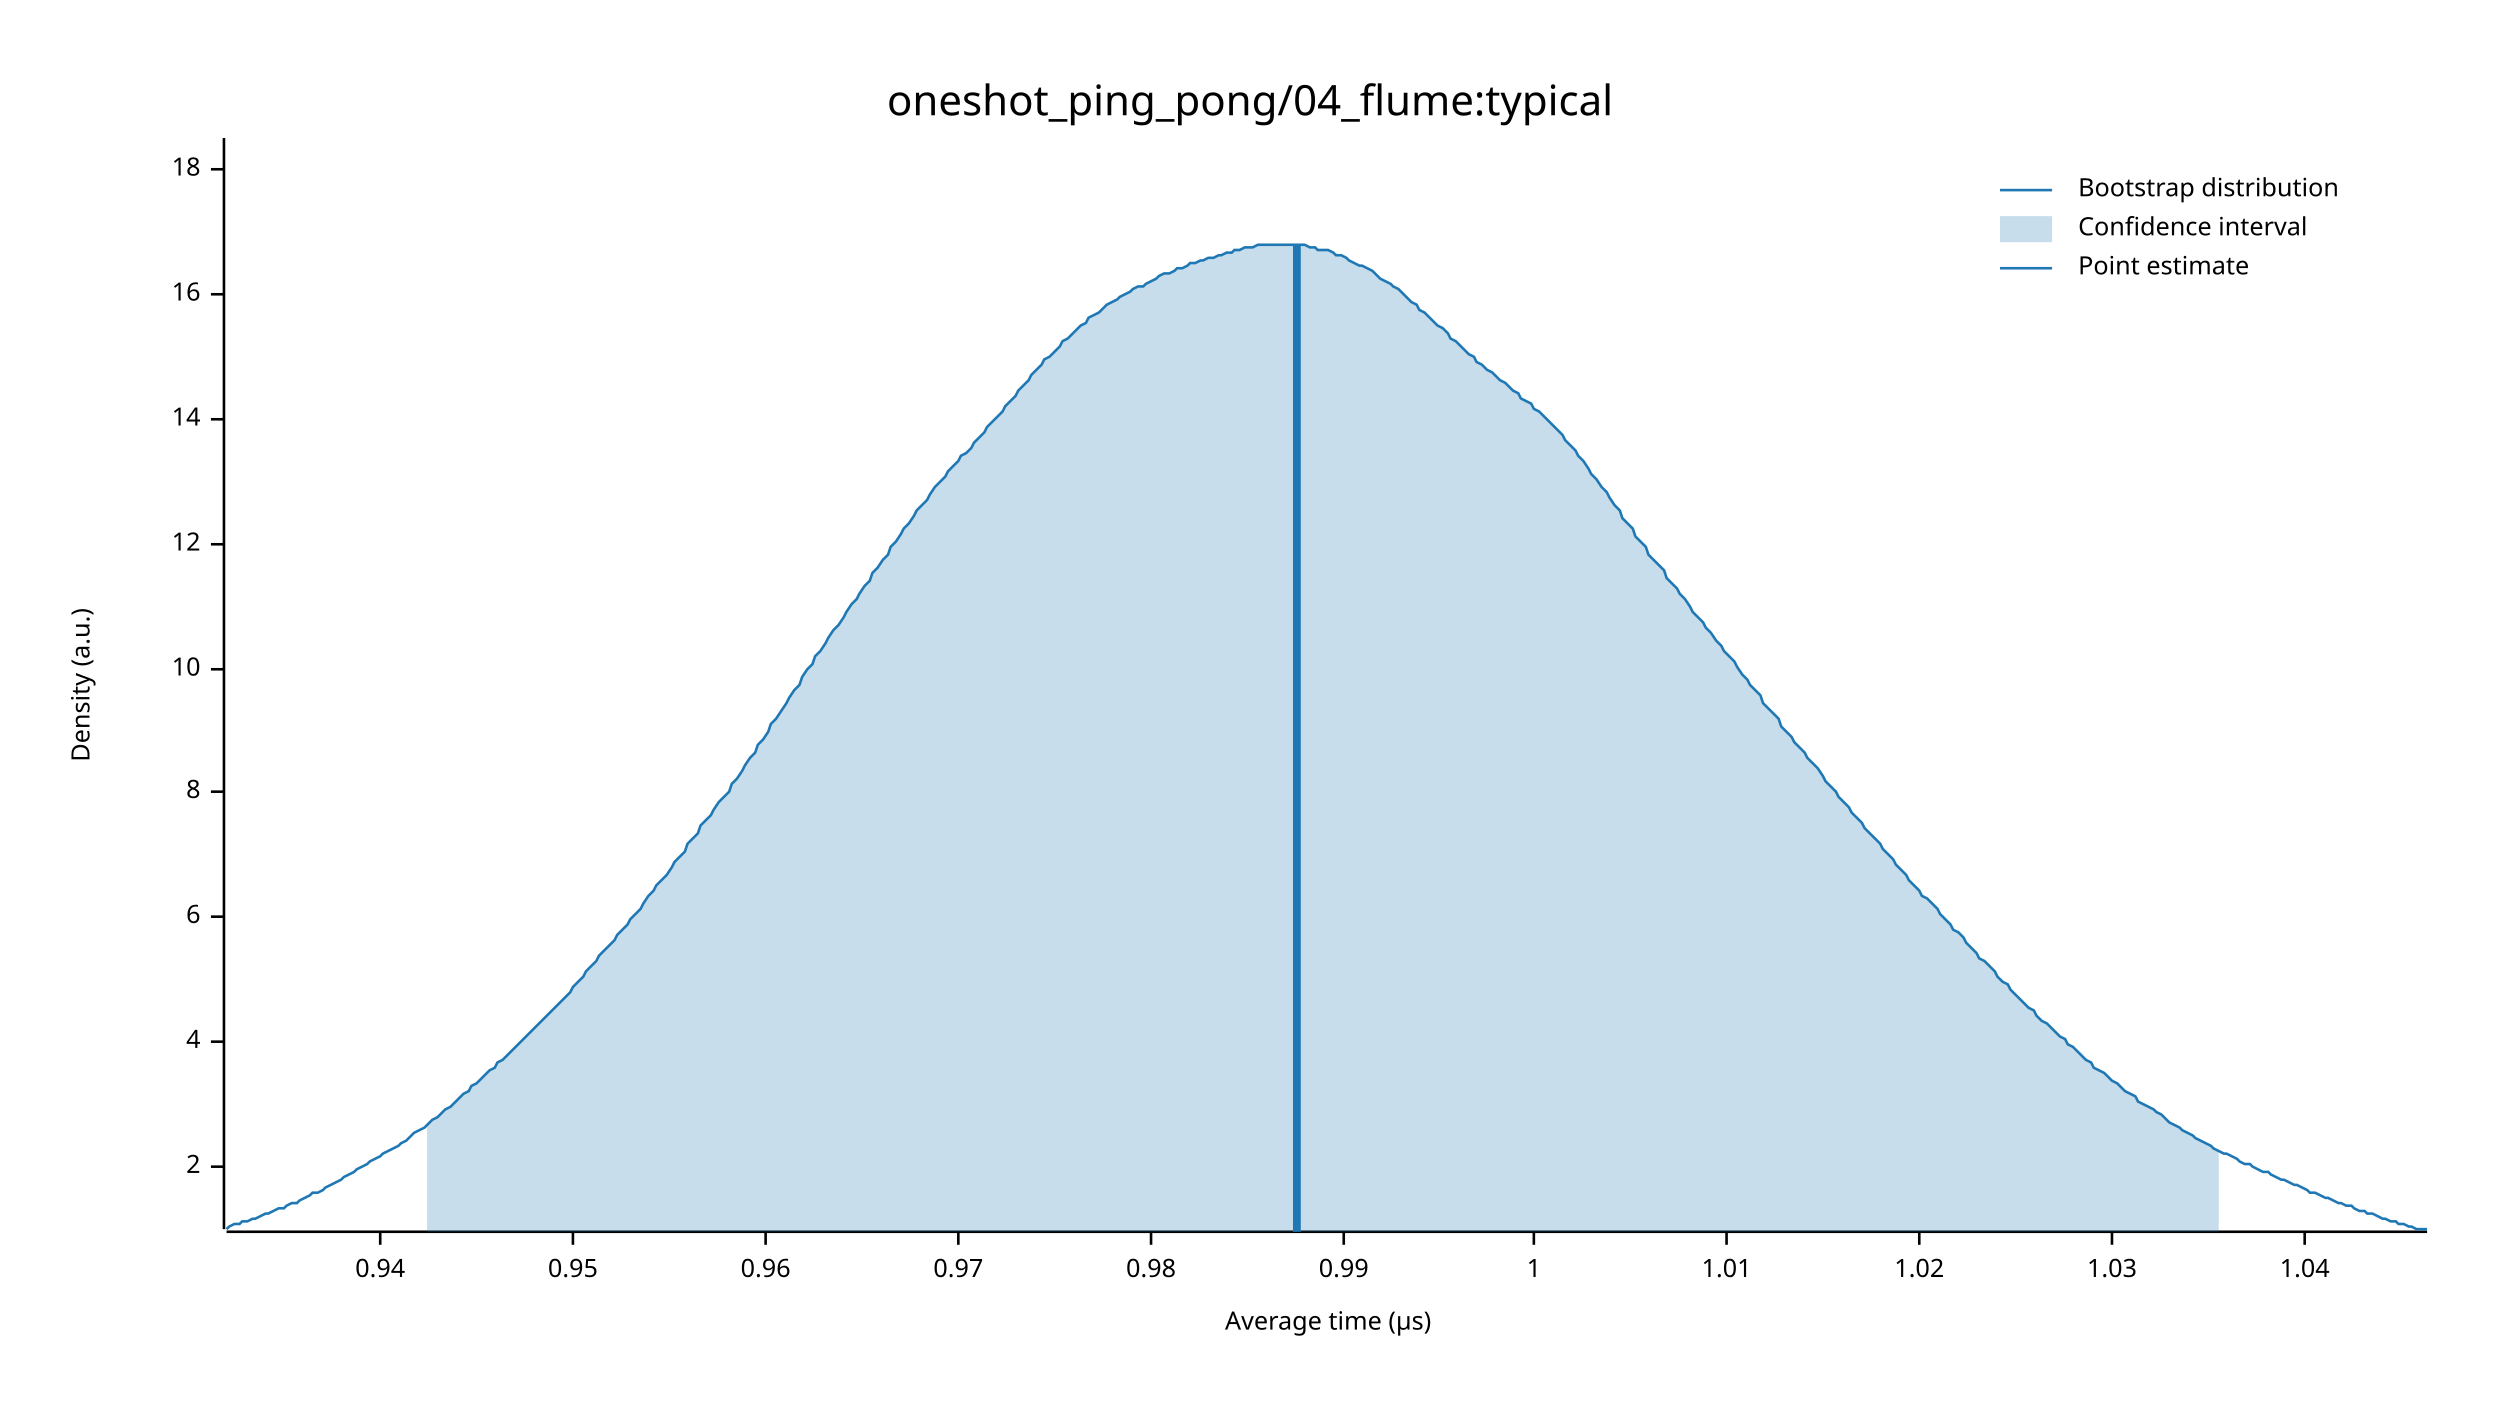
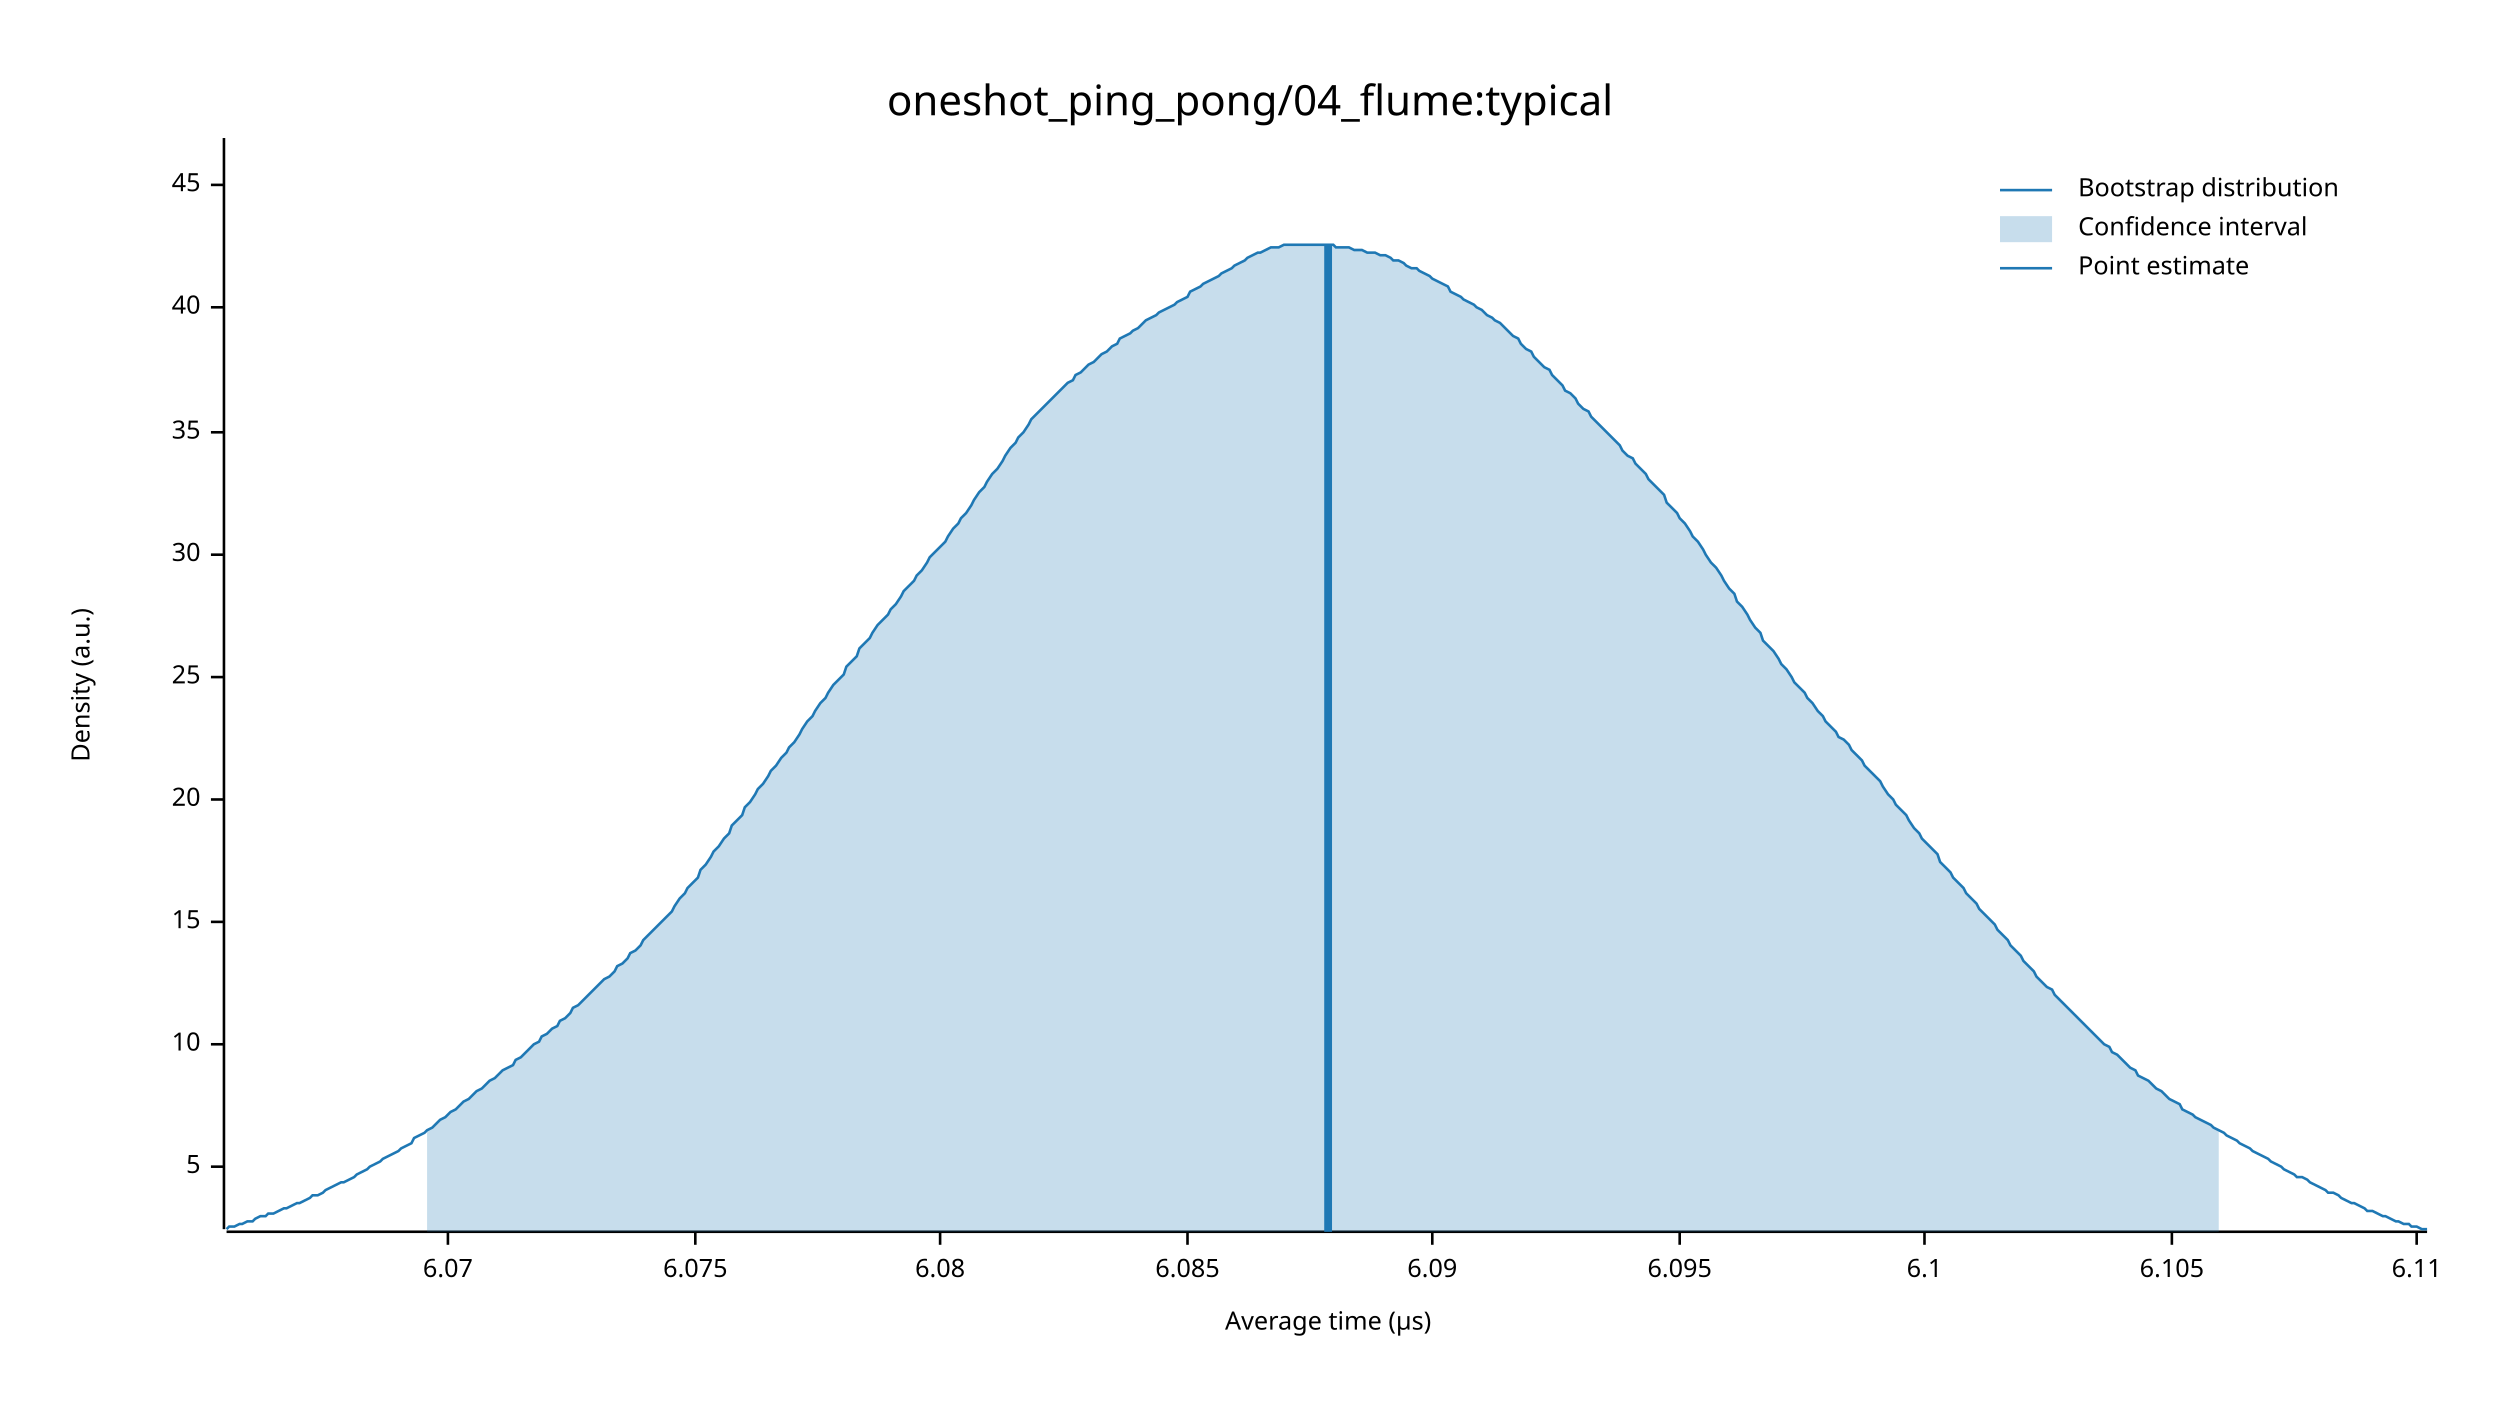
<svg xmlns="http://www.w3.org/2000/svg" width="960" height="540" viewBox="0 0 960 540">
  <text x="480" y="32" dy="0.76em" text-anchor="middle" font-family="sans-serif" font-size="16.129" opacity="1" fill="#000000">
oneshot_ping_pong/04_flume:typical
</text>
  <text x="27" y="263" dy="0.76em" text-anchor="middle" font-family="sans-serif" font-size="9.677" opacity="1" fill="#000000" transform="rotate(270, 27, 263)">
Density (a.u.)
</text>
  <text x="510" y="513" dy="-0.5ex" text-anchor="middle" font-family="sans-serif" font-size="9.677" opacity="1" fill="#000000">
Average time (µs)
</text>
  <polyline fill="none" opacity="1" stroke="#000000" stroke-width="1" points="86,53 86,472 " />
  <text x="77" y="448" dy="0.5ex" text-anchor="end" font-family="sans-serif" font-size="9.677" opacity="1" fill="#000000">
- 2
+ 5
</text>
  <polyline fill="none" opacity="1" stroke="#000000" stroke-width="1" points="81,448 86,448 " />
-   <text x="77" y="400" dy="0.5ex" text-anchor="end" font-family="sans-serif" font-size="9.677" opacity="1" fill="#000000">
- 4
- </text>
-   <polyline fill="none" opacity="1" stroke="#000000" stroke-width="1" points="81,400 86,400 " />
-   <text x="77" y="352" dy="0.5ex" text-anchor="end" font-family="sans-serif" font-size="9.677" opacity="1" fill="#000000">
- 6
- </text>
-   <polyline fill="none" opacity="1" stroke="#000000" stroke-width="1" points="81,352 86,352 " />
-   <text x="77" y="304" dy="0.5ex" text-anchor="end" font-family="sans-serif" font-size="9.677" opacity="1" fill="#000000">
- 8
- </text>
-   <polyline fill="none" opacity="1" stroke="#000000" stroke-width="1" points="81,304 86,304 " />
-   <text x="77" y="257" dy="0.5ex" text-anchor="end" font-family="sans-serif" font-size="9.677" opacity="1" fill="#000000">
+   <text x="77" y="401" dy="0.5ex" text-anchor="end" font-family="sans-serif" font-size="9.677" opacity="1" fill="#000000">
10
</text>
-   <polyline fill="none" opacity="1" stroke="#000000" stroke-width="1" points="81,257 86,257 " />
-   <text x="77" y="209" dy="0.5ex" text-anchor="end" font-family="sans-serif" font-size="9.677" opacity="1" fill="#000000">
- 12
+   <polyline fill="none" opacity="1" stroke="#000000" stroke-width="1" points="81,401 86,401 " />
+   <text x="77" y="354" dy="0.5ex" text-anchor="end" font-family="sans-serif" font-size="9.677" opacity="1" fill="#000000">
+ 15
</text>
-   <polyline fill="none" opacity="1" stroke="#000000" stroke-width="1" points="81,209 86,209 " />
-   <text x="77" y="161" dy="0.5ex" text-anchor="end" font-family="sans-serif" font-size="9.677" opacity="1" fill="#000000">
- 14
+   <polyline fill="none" opacity="1" stroke="#000000" stroke-width="1" points="81,354 86,354 " />
+   <text x="77" y="307" dy="0.5ex" text-anchor="end" font-family="sans-serif" font-size="9.677" opacity="1" fill="#000000">
+ 20
</text>
-   <polyline fill="none" opacity="1" stroke="#000000" stroke-width="1" points="81,161 86,161 " />
-   <text x="77" y="113" dy="0.5ex" text-anchor="end" font-family="sans-serif" font-size="9.677" opacity="1" fill="#000000">
- 16
+   <polyline fill="none" opacity="1" stroke="#000000" stroke-width="1" points="81,307 86,307 " />
+   <text x="77" y="260" dy="0.5ex" text-anchor="end" font-family="sans-serif" font-size="9.677" opacity="1" fill="#000000">
+ 25
</text>
-   <polyline fill="none" opacity="1" stroke="#000000" stroke-width="1" points="81,113 86,113 " />
-   <text x="77" y="65" dy="0.5ex" text-anchor="end" font-family="sans-serif" font-size="9.677" opacity="1" fill="#000000">
- 18
+   <polyline fill="none" opacity="1" stroke="#000000" stroke-width="1" points="81,260 86,260 " />
+   <text x="77" y="213" dy="0.5ex" text-anchor="end" font-family="sans-serif" font-size="9.677" opacity="1" fill="#000000">
+ 30
</text>
-   <polyline fill="none" opacity="1" stroke="#000000" stroke-width="1" points="81,65 86,65 " />
+   <polyline fill="none" opacity="1" stroke="#000000" stroke-width="1" points="81,213 86,213 " />
+   <text x="77" y="166" dy="0.5ex" text-anchor="end" font-family="sans-serif" font-size="9.677" opacity="1" fill="#000000">
+ 35
+ </text>
+   <polyline fill="none" opacity="1" stroke="#000000" stroke-width="1" points="81,166 86,166 " />
+   <text x="77" y="118" dy="0.5ex" text-anchor="end" font-family="sans-serif" font-size="9.677" opacity="1" fill="#000000">
+ 40
+ </text>
+   <polyline fill="none" opacity="1" stroke="#000000" stroke-width="1" points="81,118 86,118 " />
+   <text x="77" y="71" dy="0.5ex" text-anchor="end" font-family="sans-serif" font-size="9.677" opacity="1" fill="#000000">
+ 45
+ </text>
+   <polyline fill="none" opacity="1" stroke="#000000" stroke-width="1" points="81,71 86,71 " />
  <polyline fill="none" opacity="1" stroke="#000000" stroke-width="1" points="87,473 932,473 " />
-   <text x="146" y="483" dy="0.76em" text-anchor="middle" font-family="sans-serif" font-size="9.677" opacity="1" fill="#000000">
- 0.94
+   <text x="172" y="483" dy="0.76em" text-anchor="middle" font-family="sans-serif" font-size="9.677" opacity="1" fill="#000000">
+ 6.07
</text>
-   <polyline fill="none" opacity="1" stroke="#000000" stroke-width="1" points="146,473 146,478 " />
-   <text x="220" y="483" dy="0.76em" text-anchor="middle" font-family="sans-serif" font-size="9.677" opacity="1" fill="#000000">
- 0.95
+   <polyline fill="none" opacity="1" stroke="#000000" stroke-width="1" points="172,473 172,478 " />
+   <text x="267" y="483" dy="0.76em" text-anchor="middle" font-family="sans-serif" font-size="9.677" opacity="1" fill="#000000">
+ 6.075
</text>
-   <polyline fill="none" opacity="1" stroke="#000000" stroke-width="1" points="220,473 220,478 " />
-   <text x="294" y="483" dy="0.76em" text-anchor="middle" font-family="sans-serif" font-size="9.677" opacity="1" fill="#000000">
- 0.96
+   <polyline fill="none" opacity="1" stroke="#000000" stroke-width="1" points="267,473 267,478 " />
+   <text x="361" y="483" dy="0.76em" text-anchor="middle" font-family="sans-serif" font-size="9.677" opacity="1" fill="#000000">
+ 6.08
</text>
-   <polyline fill="none" opacity="1" stroke="#000000" stroke-width="1" points="294,473 294,478 " />
-   <text x="368" y="483" dy="0.76em" text-anchor="middle" font-family="sans-serif" font-size="9.677" opacity="1" fill="#000000">
- 0.97
+   <polyline fill="none" opacity="1" stroke="#000000" stroke-width="1" points="361,473 361,478 " />
+   <text x="456" y="483" dy="0.76em" text-anchor="middle" font-family="sans-serif" font-size="9.677" opacity="1" fill="#000000">
+ 6.085
</text>
-   <polyline fill="none" opacity="1" stroke="#000000" stroke-width="1" points="368,473 368,478 " />
-   <text x="442" y="483" dy="0.76em" text-anchor="middle" font-family="sans-serif" font-size="9.677" opacity="1" fill="#000000">
- 0.98
+   <polyline fill="none" opacity="1" stroke="#000000" stroke-width="1" points="456,473 456,478 " />
+   <text x="550" y="483" dy="0.76em" text-anchor="middle" font-family="sans-serif" font-size="9.677" opacity="1" fill="#000000">
+ 6.09
</text>
-   <polyline fill="none" opacity="1" stroke="#000000" stroke-width="1" points="442,473 442,478 " />
-   <text x="516" y="483" dy="0.76em" text-anchor="middle" font-family="sans-serif" font-size="9.677" opacity="1" fill="#000000">
- 0.99
+   <polyline fill="none" opacity="1" stroke="#000000" stroke-width="1" points="550,473 550,478 " />
+   <text x="645" y="483" dy="0.76em" text-anchor="middle" font-family="sans-serif" font-size="9.677" opacity="1" fill="#000000">
+ 6.095
</text>
-   <polyline fill="none" opacity="1" stroke="#000000" stroke-width="1" points="516,473 516,478 " />
-   <text x="589" y="483" dy="0.76em" text-anchor="middle" font-family="sans-serif" font-size="9.677" opacity="1" fill="#000000">
- 1
+   <polyline fill="none" opacity="1" stroke="#000000" stroke-width="1" points="645,473 645,478 " />
+   <text x="739" y="483" dy="0.76em" text-anchor="middle" font-family="sans-serif" font-size="9.677" opacity="1" fill="#000000">
+ 6.1
</text>
-   <polyline fill="none" opacity="1" stroke="#000000" stroke-width="1" points="589,473 589,478 " />
-   <text x="663" y="483" dy="0.76em" text-anchor="middle" font-family="sans-serif" font-size="9.677" opacity="1" fill="#000000">
- 1.01
+   <polyline fill="none" opacity="1" stroke="#000000" stroke-width="1" points="739,473 739,478 " />
+   <text x="834" y="483" dy="0.76em" text-anchor="middle" font-family="sans-serif" font-size="9.677" opacity="1" fill="#000000">
+ 6.105
</text>
-   <polyline fill="none" opacity="1" stroke="#000000" stroke-width="1" points="663,473 663,478 " />
-   <text x="737" y="483" dy="0.76em" text-anchor="middle" font-family="sans-serif" font-size="9.677" opacity="1" fill="#000000">
- 1.02
+   <polyline fill="none" opacity="1" stroke="#000000" stroke-width="1" points="834,473 834,478 " />
+   <text x="928" y="483" dy="0.76em" text-anchor="middle" font-family="sans-serif" font-size="9.677" opacity="1" fill="#000000">
+ 6.11
</text>
-   <polyline fill="none" opacity="1" stroke="#000000" stroke-width="1" points="737,473 737,478 " />
-   <text x="811" y="483" dy="0.76em" text-anchor="middle" font-family="sans-serif" font-size="9.677" opacity="1" fill="#000000">
- 1.03
- </text>
-   <polyline fill="none" opacity="1" stroke="#000000" stroke-width="1" points="811,473 811,478 " />
-   <text x="885" y="483" dy="0.76em" text-anchor="middle" font-family="sans-serif" font-size="9.677" opacity="1" fill="#000000">
- 1.04
- </text>
-   <polyline fill="none" opacity="1" stroke="#000000" stroke-width="1" points="885,473 885,478 " />
-   <polyline fill="none" opacity="1" stroke="#1F78B4" stroke-width="1" points="87,472 88,471 90,470 92,470 93,469 95,469 97,468 98,468 100,467 102,466 103,466 105,465 107,464 109,464 110,463 112,462 114,462 115,461 117,460 119,459 120,458 122,458 124,457 125,456 127,455 129,454 131,453 132,452 134,451 136,450 137,449 139,448 141,447 142,446 144,445 146,444 147,443 149,442 151,441 153,440 154,439 156,438 158,436 159,435 161,434 163,433 164,432 166,430 168,429 169,428 171,426 173,425 175,423 176,422 178,420 180,419 181,417 183,416 185,414 186,413 188,411 190,410 191,408 193,407 195,405 197,403 198,402 200,400 202,398 203,397 205,395 207,393 208,392 210,390 212,388 214,386 215,385 217,383 219,381 220,379 222,377 224,375 225,373 227,371 229,369 230,367 232,365 234,363 236,361 237,359 239,357 241,355 242,353 244,351 246,349 247,347 249,344 251,342 252,340 254,338 256,336 258,333 259,331 261,329 263,327 264,324 266,322 268,320 269,317 271,315 273,313 274,311 276,308 278,306 280,304 281,301 283,299 285,296 286,294 288,291 290,289 291,286 293,284 295,281 296,278 298,276 300,273 302,270 303,268 305,265 307,263 308,260 310,257 312,255 313,252 315,250 317,247 318,245 320,242 322,240 324,237 325,235 327,232 329,230 330,228 332,225 334,223 335,220 337,218 339,215 341,213 342,210 344,208 346,205 347,203 349,201 351,198 352,196 354,194 356,192 357,190 359,187 361,185 363,183 364,181 366,179 368,177 369,175 371,174 373,172 374,170 376,168 378,166 379,164 381,162 383,160 385,158 386,156 388,154 390,152 391,150 393,148 395,146 396,144 398,142 400,140 401,138 403,137 405,135 407,133 408,131 410,130 412,128 413,127 415,125 417,124 418,122 420,121 422,120 423,119 425,117 427,116 429,115 430,114 432,113 434,112 435,111 437,110 439,110 440,109 442,108 444,107 445,106 447,105 449,105 451,104 452,103 454,103 456,102 457,101 459,101 461,100 462,100 464,99 466,99 468,98 469,98 471,97 473,97 474,96 476,96 478,95 479,95 481,95 483,94 484,94 486,94 488,94 490,94 491,94 493,94 495,94 496,94 498,94 500,94 501,94 503,95 505,95 506,96 508,96 510,96 512,97 513,98 515,98 517,99 518,100 520,101 522,102 523,102 525,103 527,104 528,105 530,107 532,108 534,109 535,110 537,111 539,113 540,114 542,116 544,117 545,119 547,120 549,122 550,123 552,125 554,126 556,128 557,130 559,131 561,133 562,134 564,136 566,137 567,139 569,140 571,142 573,143 574,144 576,146 578,147 579,148 581,150 583,151 584,153 586,154 588,155 589,157 591,158 593,160 595,162 596,163 598,165 600,167 601,169 603,171 605,173 606,175 608,177 610,180 611,182 613,184 615,187 617,189 618,191 620,194 622,196 623,199 625,201 627,203 628,206 630,208 632,210 633,213 635,215 637,217 639,219 640,222 642,224 644,226 645,228 647,230 649,233 650,235 652,237 654,239 655,241 657,243 659,246 661,248 662,250 664,252 666,254 667,256 669,259 671,261 672,263 674,265 676,267 677,270 679,272 681,274 683,276 684,279 686,281 688,283 689,285 691,287 693,289 694,291 696,293 698,295 700,298 701,300 703,302 705,304 706,306 708,308 710,310 711,312 713,314 715,316 716,318 718,320 720,322 722,324 723,326 725,328 727,330 728,332 730,334 732,336 733,338 735,340 737,342 738,344 740,345 742,347 744,349 745,351 747,353 749,355 750,357 752,358 754,360 755,362 757,364 759,366 760,368 762,369 764,371 766,373 767,375 769,377 771,378 772,380 774,382 776,384 777,385 779,387 781,388 782,390 784,392 786,393 788,395 789,396 791,398 793,399 794,401 796,402 798,404 799,405 801,407 803,408 804,410 806,411 808,412 810,414 811,415 813,416 815,418 816,419 818,420 820,421 821,423 823,424 825,425 827,426 828,427 830,428 832,430 833,431 835,432 837,433 838,434 840,435 842,436 843,437 845,438 847,439 849,440 850,441 852,442 854,443 855,443 857,444 859,445 860,446 862,447 864,447 865,448 867,449 869,450 871,450 872,451 874,452 876,453 877,453 879,454 881,455 882,455 884,456 886,457 887,458 889,458 891,459 893,460 894,460 896,461 898,462 899,462 901,463 903,463 904,464 906,465 908,465 909,466 911,466 913,467 915,468 916,468 918,469 920,469 921,470 923,470 925,471 926,471 928,472 930,472 932,472 " />
-   <polygon opacity="0.25" fill="#1F78B4" points="164,432 166,430 168,429 169,428 171,426 173,425 175,423 176,422 178,420 180,419 181,417 183,416 185,414 186,413 188,411 190,410 191,408 193,407 195,405 197,403 198,402 200,400 202,398 203,397 205,395 207,393 208,392 210,390 212,388 214,386 215,385 217,383 219,381 220,379 222,377 224,375 225,373 227,371 229,369 230,367 232,365 234,363 236,361 237,359 239,357 241,355 242,353 244,351 246,349 247,347 249,344 251,342 252,340 254,338 256,336 258,333 259,331 261,329 263,327 264,324 266,322 268,320 269,317 271,315 273,313 274,311 276,308 278,306 280,304 281,301 283,299 285,296 286,294 288,291 290,289 291,286 293,284 295,281 296,278 298,276 300,273 302,270 303,268 305,265 307,263 308,260 310,257 312,255 313,252 315,250 317,247 318,245 320,242 322,240 324,237 325,235 327,232 329,230 330,228 332,225 334,223 335,220 337,218 339,215 341,213 342,210 344,208 346,205 347,203 349,201 351,198 352,196 354,194 356,192 357,190 359,187 361,185 363,183 364,181 366,179 368,177 369,175 371,174 373,172 374,170 376,168 378,166 379,164 381,162 383,160 385,158 386,156 388,154 390,152 391,150 393,148 395,146 396,144 398,142 400,140 401,138 403,137 405,135 407,133 408,131 410,130 412,128 413,127 415,125 417,124 418,122 420,121 422,120 423,119 425,117 427,116 429,115 430,114 432,113 434,112 435,111 437,110 439,110 440,109 442,108 444,107 445,106 447,105 449,105 451,104 452,103 454,103 456,102 457,101 459,101 461,100 462,100 464,99 466,99 468,98 469,98 471,97 473,97 474,96 476,96 478,95 479,95 481,95 483,94 484,94 486,94 488,94 490,94 491,94 493,94 495,94 496,94 498,94 500,94 501,94 503,95 505,95 506,96 508,96 510,96 512,97 513,98 515,98 517,99 518,100 520,101 522,102 523,102 525,103 527,104 528,105 530,107 532,108 534,109 535,110 537,111 539,113 540,114 542,116 544,117 545,119 547,120 549,122 550,123 552,125 554,126 556,128 557,130 559,131 561,133 562,134 564,136 566,137 567,139 569,140 571,142 573,143 574,144 576,146 578,147 579,148 581,150 583,151 584,153 586,154 588,155 589,157 591,158 593,160 595,162 596,163 598,165 600,167 601,169 603,171 605,173 606,175 608,177 610,180 611,182 613,184 615,187 617,189 618,191 620,194 622,196 623,199 625,201 627,203 628,206 630,208 632,210 633,213 635,215 637,217 639,219 640,222 642,224 644,226 645,228 647,230 649,233 650,235 652,237 654,239 655,241 657,243 659,246 661,248 662,250 664,252 666,254 667,256 669,259 671,261 672,263 674,265 676,267 677,270 679,272 681,274 683,276 684,279 686,281 688,283 689,285 691,287 693,289 694,291 696,293 698,295 700,298 701,300 703,302 705,304 706,306 708,308 710,310 711,312 713,314 715,316 716,318 718,320 720,322 722,324 723,326 725,328 727,330 728,332 730,334 732,336 733,338 735,340 737,342 738,344 740,345 742,347 744,349 745,351 747,353 749,355 750,357 752,358 754,360 755,362 757,364 759,366 760,368 762,369 764,371 766,373 767,375 769,377 771,378 772,380 774,382 776,384 777,385 779,387 781,388 782,390 784,392 786,393 788,395 789,396 791,398 793,399 794,401 796,402 798,404 799,405 801,407 803,408 804,410 806,411 808,412 810,414 811,415 813,416 815,418 816,419 818,420 820,421 821,423 823,424 825,425 827,426 828,427 830,428 832,430 833,431 835,432 837,433 838,434 840,435 842,436 843,437 845,438 847,439 849,440 850,441 852,442 852,473 164,473 " />
-   <polyline fill="none" opacity="1" stroke="#1F78B4" stroke-width="3" points="498,473 498,94 " />
+   <polyline fill="none" opacity="1" stroke="#000000" stroke-width="1" points="928,473 928,478 " />
+   <polyline fill="none" opacity="1" stroke="#1F78B4" stroke-width="1" points="87,472 88,471 90,471 92,470 93,470 95,469 97,469 98,468 100,467 102,467 103,466 105,466 107,465 109,464 110,464 112,463 114,462 115,462 117,461 119,460 120,459 122,459 124,458 125,457 127,456 129,455 131,454 132,454 134,453 136,452 137,451 139,450 141,449 142,448 144,447 146,446 147,445 149,444 151,443 153,442 154,441 156,440 158,439 159,437 161,436 163,435 164,434 166,433 168,431 169,430 171,429 173,427 175,426 176,425 178,423 180,422 181,421 183,419 185,418 186,417 188,415 190,414 191,413 193,411 195,410 197,409 198,407 200,406 202,404 203,403 205,401 207,400 208,398 210,397 212,395 214,394 215,392 217,391 219,389 220,387 222,386 224,384 225,383 227,381 229,379 230,378 232,376 234,375 236,373 237,371 239,370 241,368 242,366 244,365 246,363 247,361 249,359 251,357 252,356 254,354 256,352 258,350 259,348 261,345 263,343 264,341 266,339 268,337 269,334 271,332 273,329 274,327 276,325 278,322 280,320 281,317 283,315 285,313 286,310 288,308 290,305 291,303 293,301 295,298 296,296 298,294 300,291 302,289 303,287 305,285 307,282 308,280 310,277 312,275 313,273 315,270 317,268 318,266 320,263 322,261 324,259 325,256 327,254 329,252 330,249 332,247 334,245 335,243 337,240 339,238 341,236 342,234 344,232 346,229 347,227 349,225 351,223 352,221 354,219 356,216 357,214 359,212 361,210 363,208 364,206 366,203 368,201 369,199 371,197 373,194 374,192 376,189 378,187 379,185 381,182 383,180 385,177 386,175 388,172 390,170 391,168 393,166 395,163 396,161 398,159 400,157 401,156 403,154 405,152 407,150 408,149 410,147 412,146 413,144 415,143 417,141 418,140 420,139 422,137 423,136 425,135 427,133 429,132 430,130 432,129 434,128 435,127 437,126 439,124 440,123 442,122 444,121 445,120 447,119 449,118 451,117 452,116 454,115 456,114 457,112 459,111 461,110 462,109 464,108 466,107 468,106 469,105 471,104 473,103 474,102 476,101 478,100 479,99 481,98 483,97 484,97 486,96 488,95 490,95 491,95 493,94 495,94 496,94 498,94 500,94 501,94 503,94 505,94 506,94 508,94 510,94 512,94 513,95 515,95 517,95 518,95 520,96 522,96 523,96 525,97 527,97 528,97 530,98 532,98 534,99 535,100 537,100 539,101 540,102 542,103 544,103 545,104 547,105 549,106 550,107 552,108 554,109 556,110 557,112 559,113 561,114 562,115 564,116 566,117 567,118 569,119 571,121 573,122 574,123 576,124 578,126 579,127 581,129 583,130 584,132 586,134 588,135 589,137 591,139 593,141 595,142 596,144 598,146 600,148 601,150 603,151 605,153 606,155 608,157 610,158 611,160 613,162 615,164 617,166 618,167 620,169 622,171 623,173 625,175 627,176 628,178 630,180 632,182 633,184 635,186 637,188 639,190 640,193 642,195 644,197 645,199 647,201 649,204 650,206 652,208 654,211 655,213 657,216 659,218 661,221 662,223 664,226 666,228 667,231 669,233 671,236 672,238 674,241 676,243 677,246 679,248 681,250 683,253 684,255 686,257 688,260 689,262 691,264 693,266 694,268 696,270 698,273 700,275 701,277 703,279 705,281 706,283 708,284 710,286 711,288 713,290 715,292 716,294 718,296 720,298 722,300 723,302 725,305 727,307 728,309 730,311 732,313 733,315 735,318 737,320 738,322 740,324 742,326 744,328 745,331 747,333 749,335 750,337 752,339 754,341 755,343 757,345 759,347 760,349 762,351 764,353 766,355 767,357 769,359 771,361 772,363 774,365 776,367 777,369 779,371 781,373 782,375 784,377 786,379 788,380 789,382 791,384 793,386 794,387 796,389 798,391 799,392 801,394 803,396 804,397 806,399 808,401 810,402 811,404 813,405 815,407 816,408 818,410 820,411 821,413 823,414 825,415 827,417 828,418 830,419 832,421 833,422 835,423 837,424 838,426 840,427 842,428 843,429 845,430 847,431 849,432 850,433 852,434 854,435 855,436 857,437 859,438 860,439 862,440 864,441 865,442 867,443 869,444 871,445 872,446 874,447 876,448 877,449 879,450 881,451 882,452 884,452 886,453 887,454 889,455 891,456 893,457 894,458 896,458 898,459 899,460 901,461 903,462 904,462 906,463 908,464 909,465 911,465 913,466 915,467 916,467 918,468 920,469 921,469 923,470 925,470 926,471 928,471 930,472 932,472 " />
+   <polygon opacity="0.25" fill="#1F78B4" points="164,434 166,433 168,431 169,430 171,429 173,427 175,426 176,425 178,423 180,422 181,421 183,419 185,418 186,417 188,415 190,414 191,413 193,411 195,410 197,409 198,407 200,406 202,404 203,403 205,401 207,400 208,398 210,397 212,395 214,394 215,392 217,391 219,389 220,387 222,386 224,384 225,383 227,381 229,379 230,378 232,376 234,375 236,373 237,371 239,370 241,368 242,366 244,365 246,363 247,361 249,359 251,357 252,356 254,354 256,352 258,350 259,348 261,345 263,343 264,341 266,339 268,337 269,334 271,332 273,329 274,327 276,325 278,322 280,320 281,317 283,315 285,313 286,310 288,308 290,305 291,303 293,301 295,298 296,296 298,294 300,291 302,289 303,287 305,285 307,282 308,280 310,277 312,275 313,273 315,270 317,268 318,266 320,263 322,261 324,259 325,256 327,254 329,252 330,249 332,247 334,245 335,243 337,240 339,238 341,236 342,234 344,232 346,229 347,227 349,225 351,223 352,221 354,219 356,216 357,214 359,212 361,210 363,208 364,206 366,203 368,201 369,199 371,197 373,194 374,192 376,189 378,187 379,185 381,182 383,180 385,177 386,175 388,172 390,170 391,168 393,166 395,163 396,161 398,159 400,157 401,156 403,154 405,152 407,150 408,149 410,147 412,146 413,144 415,143 417,141 418,140 420,139 422,137 423,136 425,135 427,133 429,132 430,130 432,129 434,128 435,127 437,126 439,124 440,123 442,122 444,121 445,120 447,119 449,118 451,117 452,116 454,115 456,114 457,112 459,111 461,110 462,109 464,108 466,107 468,106 469,105 471,104 473,103 474,102 476,101 478,100 479,99 481,98 483,97 484,97 486,96 488,95 490,95 491,95 493,94 495,94 496,94 498,94 500,94 501,94 503,94 505,94 506,94 508,94 510,94 512,94 513,95 515,95 517,95 518,95 520,96 522,96 523,96 525,97 527,97 528,97 530,98 532,98 534,99 535,100 537,100 539,101 540,102 542,103 544,103 545,104 547,105 549,106 550,107 552,108 554,109 556,110 557,112 559,113 561,114 562,115 564,116 566,117 567,118 569,119 571,121 573,122 574,123 576,124 578,126 579,127 581,129 583,130 584,132 586,134 588,135 589,137 591,139 593,141 595,142 596,144 598,146 600,148 601,150 603,151 605,153 606,155 608,157 610,158 611,160 613,162 615,164 617,166 618,167 620,169 622,171 623,173 625,175 627,176 628,178 630,180 632,182 633,184 635,186 637,188 639,190 640,193 642,195 644,197 645,199 647,201 649,204 650,206 652,208 654,211 655,213 657,216 659,218 661,221 662,223 664,226 666,228 667,231 669,233 671,236 672,238 674,241 676,243 677,246 679,248 681,250 683,253 684,255 686,257 688,260 689,262 691,264 693,266 694,268 696,270 698,273 700,275 701,277 703,279 705,281 706,283 708,284 710,286 711,288 713,290 715,292 716,294 718,296 720,298 722,300 723,302 725,305 727,307 728,309 730,311 732,313 733,315 735,318 737,320 738,322 740,324 742,326 744,328 745,331 747,333 749,335 750,337 752,339 754,341 755,343 757,345 759,347 760,349 762,351 764,353 766,355 767,357 769,359 771,361 772,363 774,365 776,367 777,369 779,371 781,373 782,375 784,377 786,379 788,380 789,382 791,384 793,386 794,387 796,389 798,391 799,392 801,394 803,396 804,397 806,399 808,401 810,402 811,404 813,405 815,407 816,408 818,410 820,411 821,413 823,414 825,415 827,417 828,418 830,419 832,421 833,422 835,423 837,424 838,426 840,427 842,428 843,429 845,430 847,431 849,432 850,433 852,434 852,473 164,473 " />
+   <polyline fill="none" opacity="1" stroke="#1F78B4" stroke-width="3" points="510,473 510,94 " />
  <text x="798" y="68" dy="0.76em" text-anchor="start" font-family="sans-serif" font-size="9.677" opacity="1" fill="#000000">
Bootstrap distribution
</text>
  <text x="798" y="83" dy="0.76em" text-anchor="start" font-family="sans-serif" font-size="9.677" opacity="1" fill="#000000">
Confidence interval
</text>
  <text x="798" y="98" dy="0.76em" text-anchor="start" font-family="sans-serif" font-size="9.677" opacity="1" fill="#000000">
Point estimate
</text>
  <polyline fill="none" opacity="1" stroke="#1F78B4" stroke-width="1" points="768,73 788,73 " />
  <rect x="768" y="83" width="20" height="10" opacity="0.25" fill="#1F78B4" stroke="none" />
  <polyline fill="none" opacity="1" stroke="#1F78B4" stroke-width="1" points="768,103 788,103 " />
</svg>
